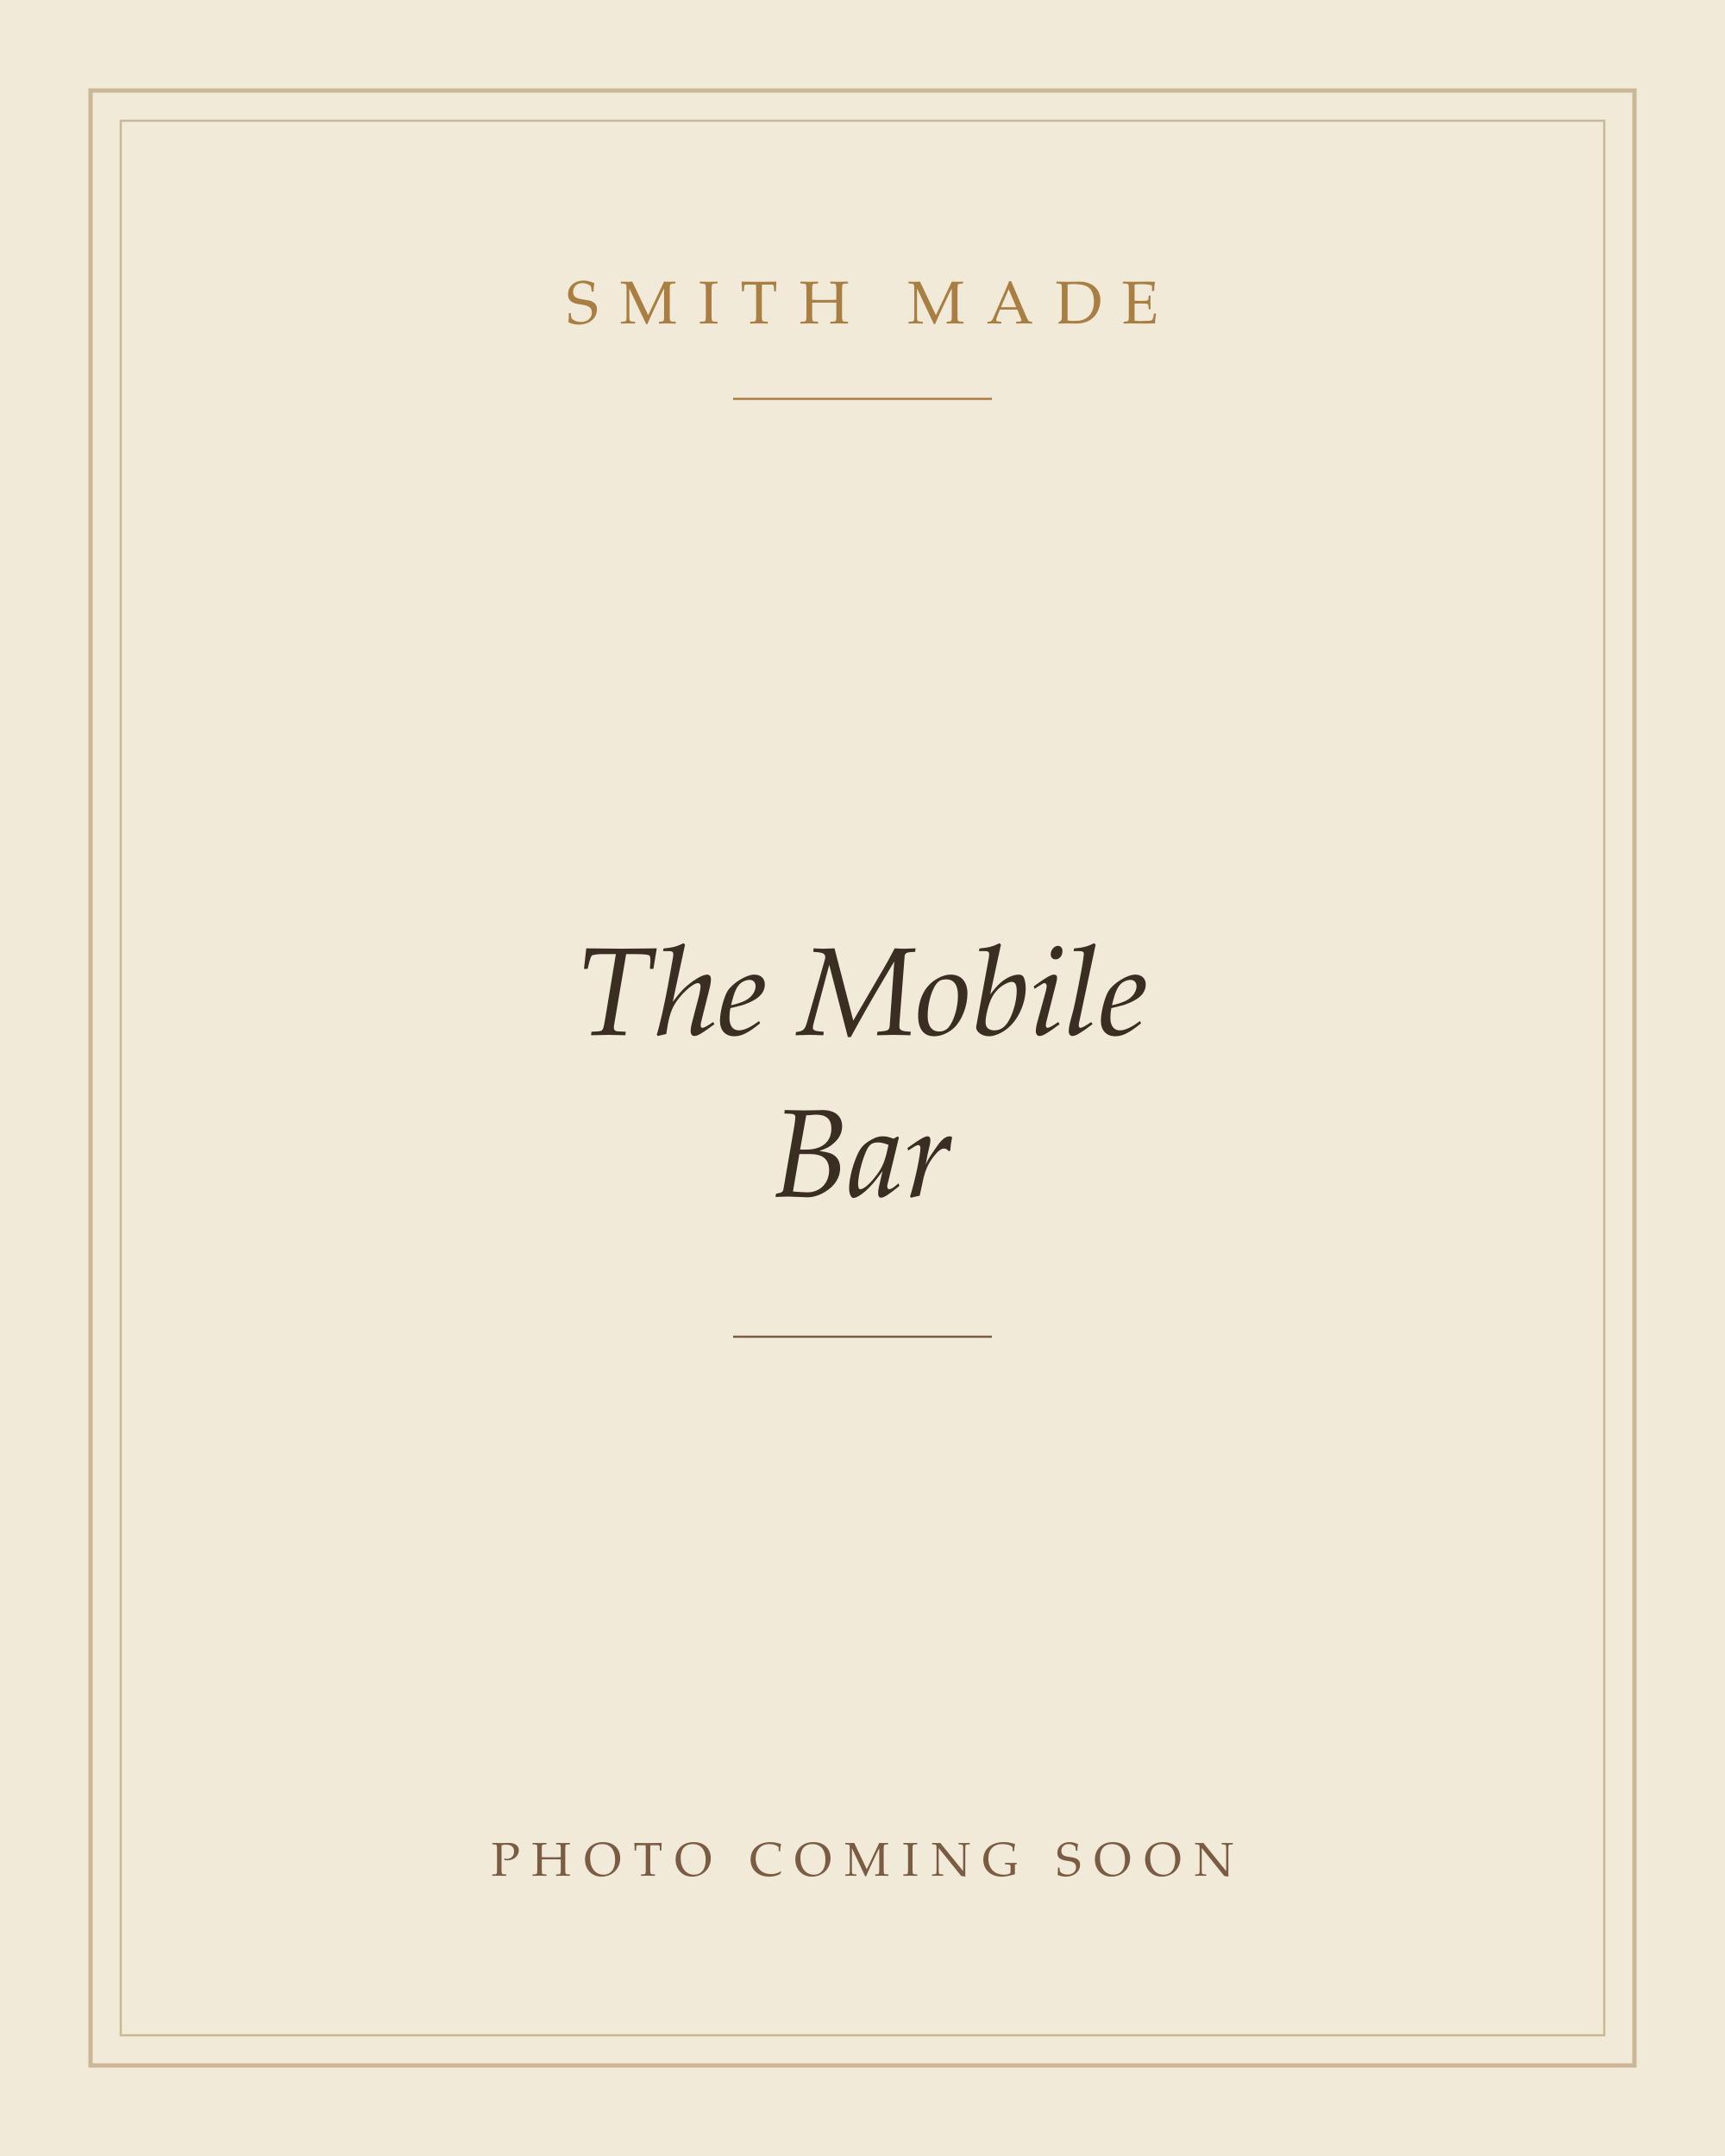
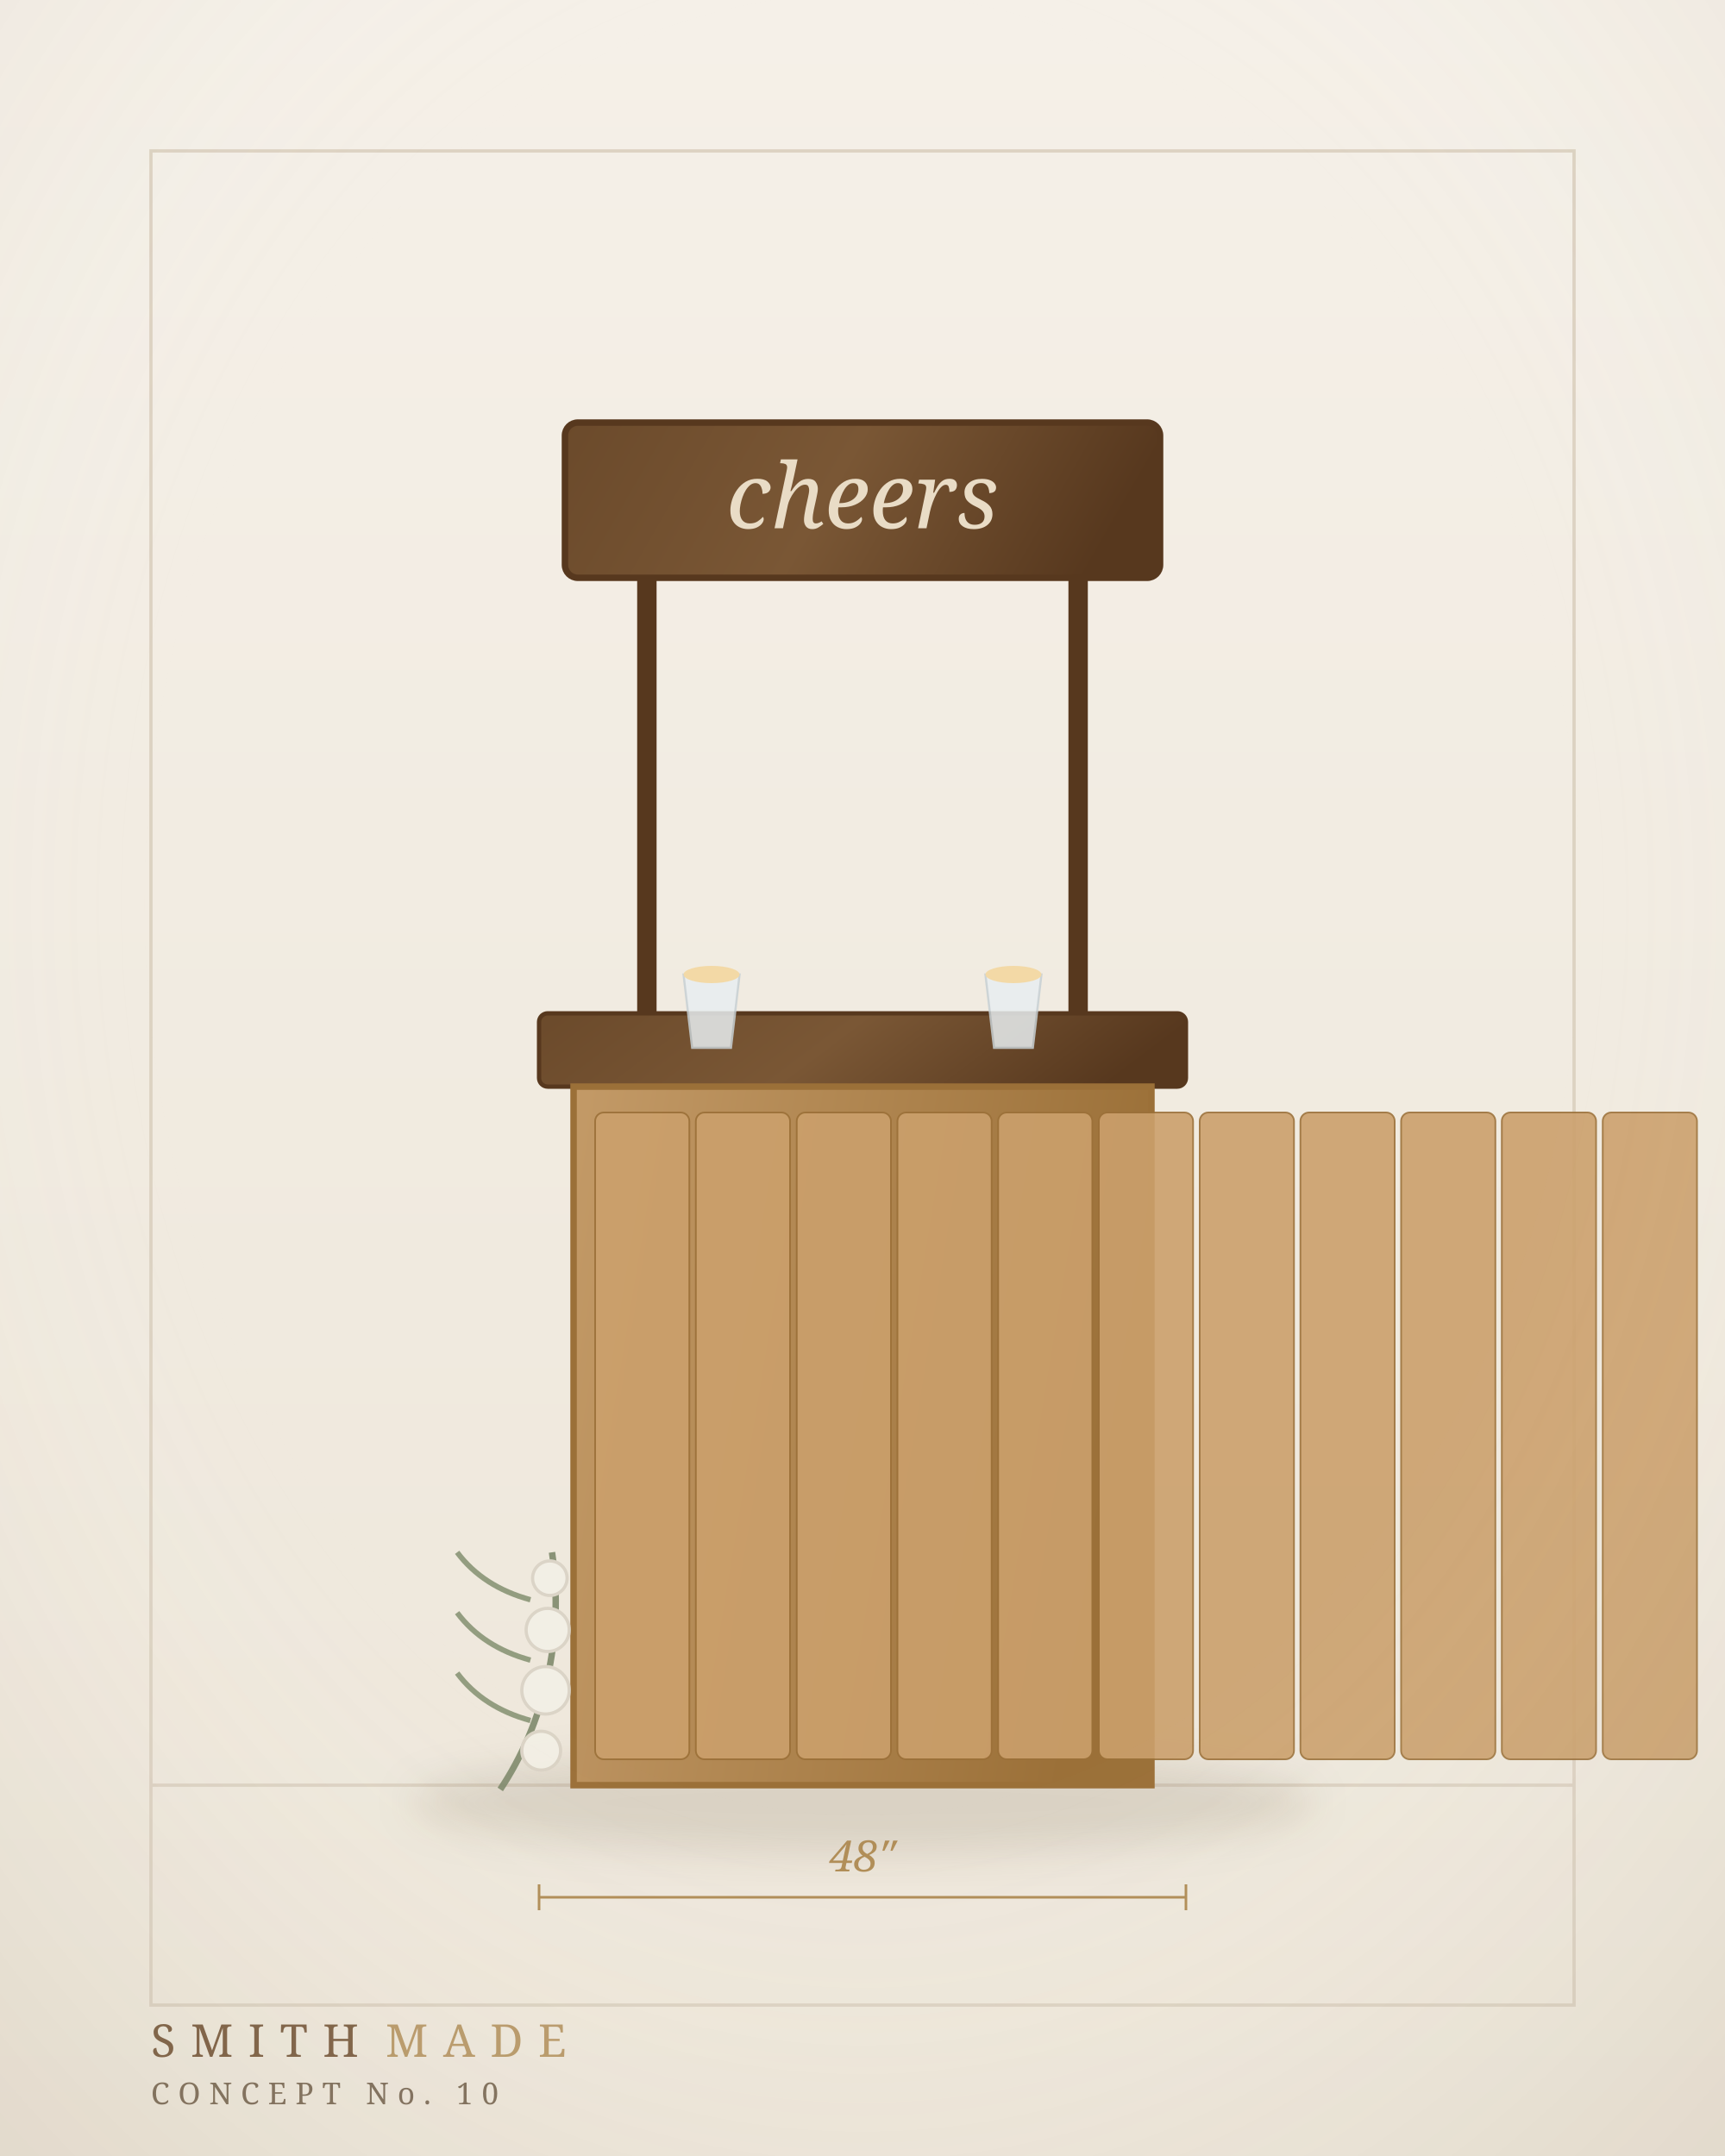
- <svg xmlns="http://www.w3.org/2000/svg" viewBox="0 0 800 1000" role="img" aria-label="The Mobile Bar — photo coming soon">
-   <rect width="800" height="1000" fill="#f2ead9" />
-   <rect x="42" y="42" width="716" height="916" fill="none" stroke="#c9b795" stroke-width="2" />
-   <rect x="56" y="56" width="688" height="888" fill="none" stroke="#c9b795" stroke-width="1" />
-   <text x="400" y="150" text-anchor="middle" font-family="Iowan Old Style, Palatino Linotype, Palatino, Georgia, serif" font-size="28" letter-spacing="10" fill="#a97e42">SMITH MADE</text>
-   <line x1="340" y1="185" x2="460" y2="185" stroke="#a97e42" stroke-width="1" />
-   <text x="400" y="480" text-anchor="middle" font-family="Iowan Old Style, Palatino Linotype, Palatino, Georgia, serif" font-style="italic" font-size="58" fill="#3a2d21">The Mobile</text>
-   <text x="400" y="555" text-anchor="middle" font-family="Iowan Old Style, Palatino Linotype, Palatino, Georgia, serif" font-style="italic" font-size="58" fill="#3a2d21">Bar</text>
-   <line x1="340" y1="620" x2="460" y2="620" stroke="#7a5c43" stroke-width="1" />
-   <text x="400" y="870" text-anchor="middle" font-family="Iowan Old Style, Palatino Linotype, Palatino, Georgia, serif" font-size="22" letter-spacing="6" fill="#7a5c43">PHOTO COMING SOON</text>
+ <svg xmlns="http://www.w3.org/2000/svg" viewBox="0 0 800 1000" role="img">
+   <defs>
+     <linearGradient id="bg" x1="0" y1="0" x2="0" y2="1">
+       <stop offset="0" stop-color="#F5F0E8" />
+       <stop offset="1" stop-color="#EDE6D9" />
+     </linearGradient>
+     <radialGradient id="vig" cx="0.5" cy="0.42" r="0.75">
+       <stop offset="0.55" stop-color="#ffffff" stop-opacity="0" />
+       <stop offset="1" stop-color="#8a7a63" stop-opacity="0.10" />
+     </radialGradient>
+     <linearGradient id="walnut" x1="0" y1="0" x2="1" y2="0.15">
+       <stop offset="0" stop-color="#6B4A2B" />
+       <stop offset="0.5" stop-color="#7a5735" />
+       <stop offset="1" stop-color="#57381E" />
+     </linearGradient>
+     <linearGradient id="oak" x1="0" y1="0" x2="1" y2="0.2">
+       <stop offset="0" stop-color="#C39A67" />
+       <stop offset="1" stop-color="#9B7038" />
+     </linearGradient>
+     <linearGradient id="honey" x1="0" y1="0" x2="1" y2="0.2">
+       <stop offset="0" stop-color="#D2A86E" />
+       <stop offset="1" stop-color="#A87C43" />
+     </linearGradient>
+     <linearGradient id="lime" x1="0" y1="0" x2="1" y2="0.2">
+       <stop offset="0" stop-color="#EFE7D8" />
+       <stop offset="1" stop-color="#CDBEA4" />
+     </linearGradient>
+     <linearGradient id="chalk" x1="0" y1="0" x2="0" y2="1">
+       <stop offset="0" stop-color="#2f3630" />
+       <stop offset="1" stop-color="#232823" />
+     </linearGradient>
+     <filter id="soft" x="-30%" y="-30%" width="160%" height="160%">
+       <feGaussianBlur stdDeviation="9" />
+     </filter>
+   </defs>
+   <rect width="800" height="1000" fill="url(#bg)" />
+   <rect x="70" y="70" width="660" height="860" fill="none" stroke="#DCD2C2" stroke-width="1.5" />
+   <line x1="70" y1="828" x2="730" y2="828" stroke="#DCD2C2" stroke-width="1.5" />
+   <ellipse cx="400" cy="836" rx="210" ry="24" fill="#6d5b45" opacity="0.16" filter="url(#soft)" />
+   <line x1="300" y1="250" x2="300" y2="470" stroke="#57381E" stroke-width="9" />
+   <line x1="500" y1="250" x2="500" y2="470" stroke="#57381E" stroke-width="9" />
+   <rect x="262" y="196" width="276" height="72" rx="6" fill="url(#walnut)" stroke="#57381E" stroke-width="3" />
+   <text x="400" y="245" text-anchor="middle" fill="#e9dcc6" font-family="Georgia,serif" font-style="italic" font-size="42">cheers</text>
+   <rect x="250" y="470" width="300" height="34" rx="4" fill="url(#walnut)" stroke="#57381E" stroke-width="2" />
+   <rect x="266" y="504" width="268" height="324" fill="url(#oak)" stroke="#9B7038" stroke-width="3" />
+   <rect x="276.0" y="516" width="43.7" height="300" rx="4" fill="#CBA06B" stroke="#9B7038" stroke-width="0.8" opacity="0.9" />
+   <rect x="322.7" y="516" width="43.7" height="300" rx="4" fill="#CBA06B" stroke="#9B7038" stroke-width="0.8" opacity="0.9" />
+   <rect x="369.5" y="516" width="43.7" height="300" rx="4" fill="#CBA06B" stroke="#9B7038" stroke-width="0.8" opacity="0.9" />
+   <rect x="416.2" y="516" width="43.7" height="300" rx="4" fill="#CBA06B" stroke="#9B7038" stroke-width="0.8" opacity="0.9" />
+   <rect x="462.9" y="516" width="43.7" height="300" rx="4" fill="#CBA06B" stroke="#9B7038" stroke-width="0.8" opacity="0.9" />
+   <rect x="509.6" y="516" width="43.7" height="300" rx="4" fill="#CBA06B" stroke="#9B7038" stroke-width="0.8" opacity="0.9" />
+   <rect x="556.4" y="516" width="43.7" height="300" rx="4" fill="#CBA06B" stroke="#9B7038" stroke-width="0.8" opacity="0.9" />
+   <rect x="603.1" y="516" width="43.7" height="300" rx="4" fill="#CBA06B" stroke="#9B7038" stroke-width="0.8" opacity="0.9" />
+   <rect x="649.8" y="516" width="43.7" height="300" rx="4" fill="#CBA06B" stroke="#9B7038" stroke-width="0.8" opacity="0.9" />
+   <rect x="696.5" y="516" width="43.7" height="300" rx="4" fill="#CBA06B" stroke="#9B7038" stroke-width="0.8" opacity="0.9" />
+   <rect x="743.3" y="516" width="43.7" height="300" rx="4" fill="#CBA06B" stroke="#9B7038" stroke-width="0.8" opacity="0.9" />
+   <path d="M317,452 L321,486 L339,486 L343,452 Z" fill="#e7edf0" opacity="0.85" stroke="#c7d0d4" stroke-width="1" />
+   <ellipse cx="330" cy="452" rx="13" ry="4" fill="#f3d9a6" />
+   <path d="M457,452 L461,486 L479,486 L483,452 Z" fill="#e7edf0" opacity="0.85" stroke="#c7d0d4" stroke-width="1" />
+   <ellipse cx="470" cy="452" rx="13" ry="4" fill="#f3d9a6" />
+   <g stroke="#B08D57" stroke-width="1.2" fill="none">
+     <line x1="250" y1="880" x2="550" y2="880" />
+     <line x1="250" y1="874" x2="250" y2="886" />
+     <line x1="550" y1="874" x2="550" y2="886" />
+   </g>
+   <text x="400" y="868" fill="#B08D57" font-family="Georgia,serif" font-size="20" font-style="italic" text-anchor="middle">48″</text>
+   <g transform="translate(232,830) scale(1,1)" opacity="0.9">
+     <path d="M0,0 C 20,-30 30,-70 24,-110" fill="none" stroke="#7f8a6c" stroke-width="3" />
+     <circle cx="19" cy="-18" r="9" fill="#f3efe6" stroke="#d9d2c4" stroke-width="1.5" />
+     <circle cx="21" cy="-46" r="11" fill="#f3efe6" stroke="#d9d2c4" stroke-width="1.5" />
+     <circle cx="22" cy="-74" r="10" fill="#f3efe6" stroke="#d9d2c4" stroke-width="1.5" />
+     <circle cx="23" cy="-98" r="8" fill="#f3efe6" stroke="#d9d2c4" stroke-width="1.5" />
+     <path d="M14,-32 q -22,-6 -34,-22" fill="none" stroke="#8a9576" stroke-width="2.5" />
+     <path d="M14,-60 q -22,-6 -34,-22" fill="none" stroke="#8a9576" stroke-width="2.5" />
+     <path d="M14,-88 q -22,-6 -34,-22" fill="none" stroke="#8a9576" stroke-width="2.5" />
+   </g>
+   <g opacity="0.85">
+     <text x="70" y="954" fill="#6B4A2B" font-family="Georgia,serif" font-size="21" letter-spacing="7">SMITH <tspan fill="#B08D57">MADE</tspan>
+     </text>
+     <text x="70" y="976" fill="#6D5B45" font-family="Georgia,serif" font-size="14" letter-spacing="4">CONCEPT No. 10</text>
+   </g>
+   <rect width="800" height="1000" fill="url(#vig)" />
</svg>
